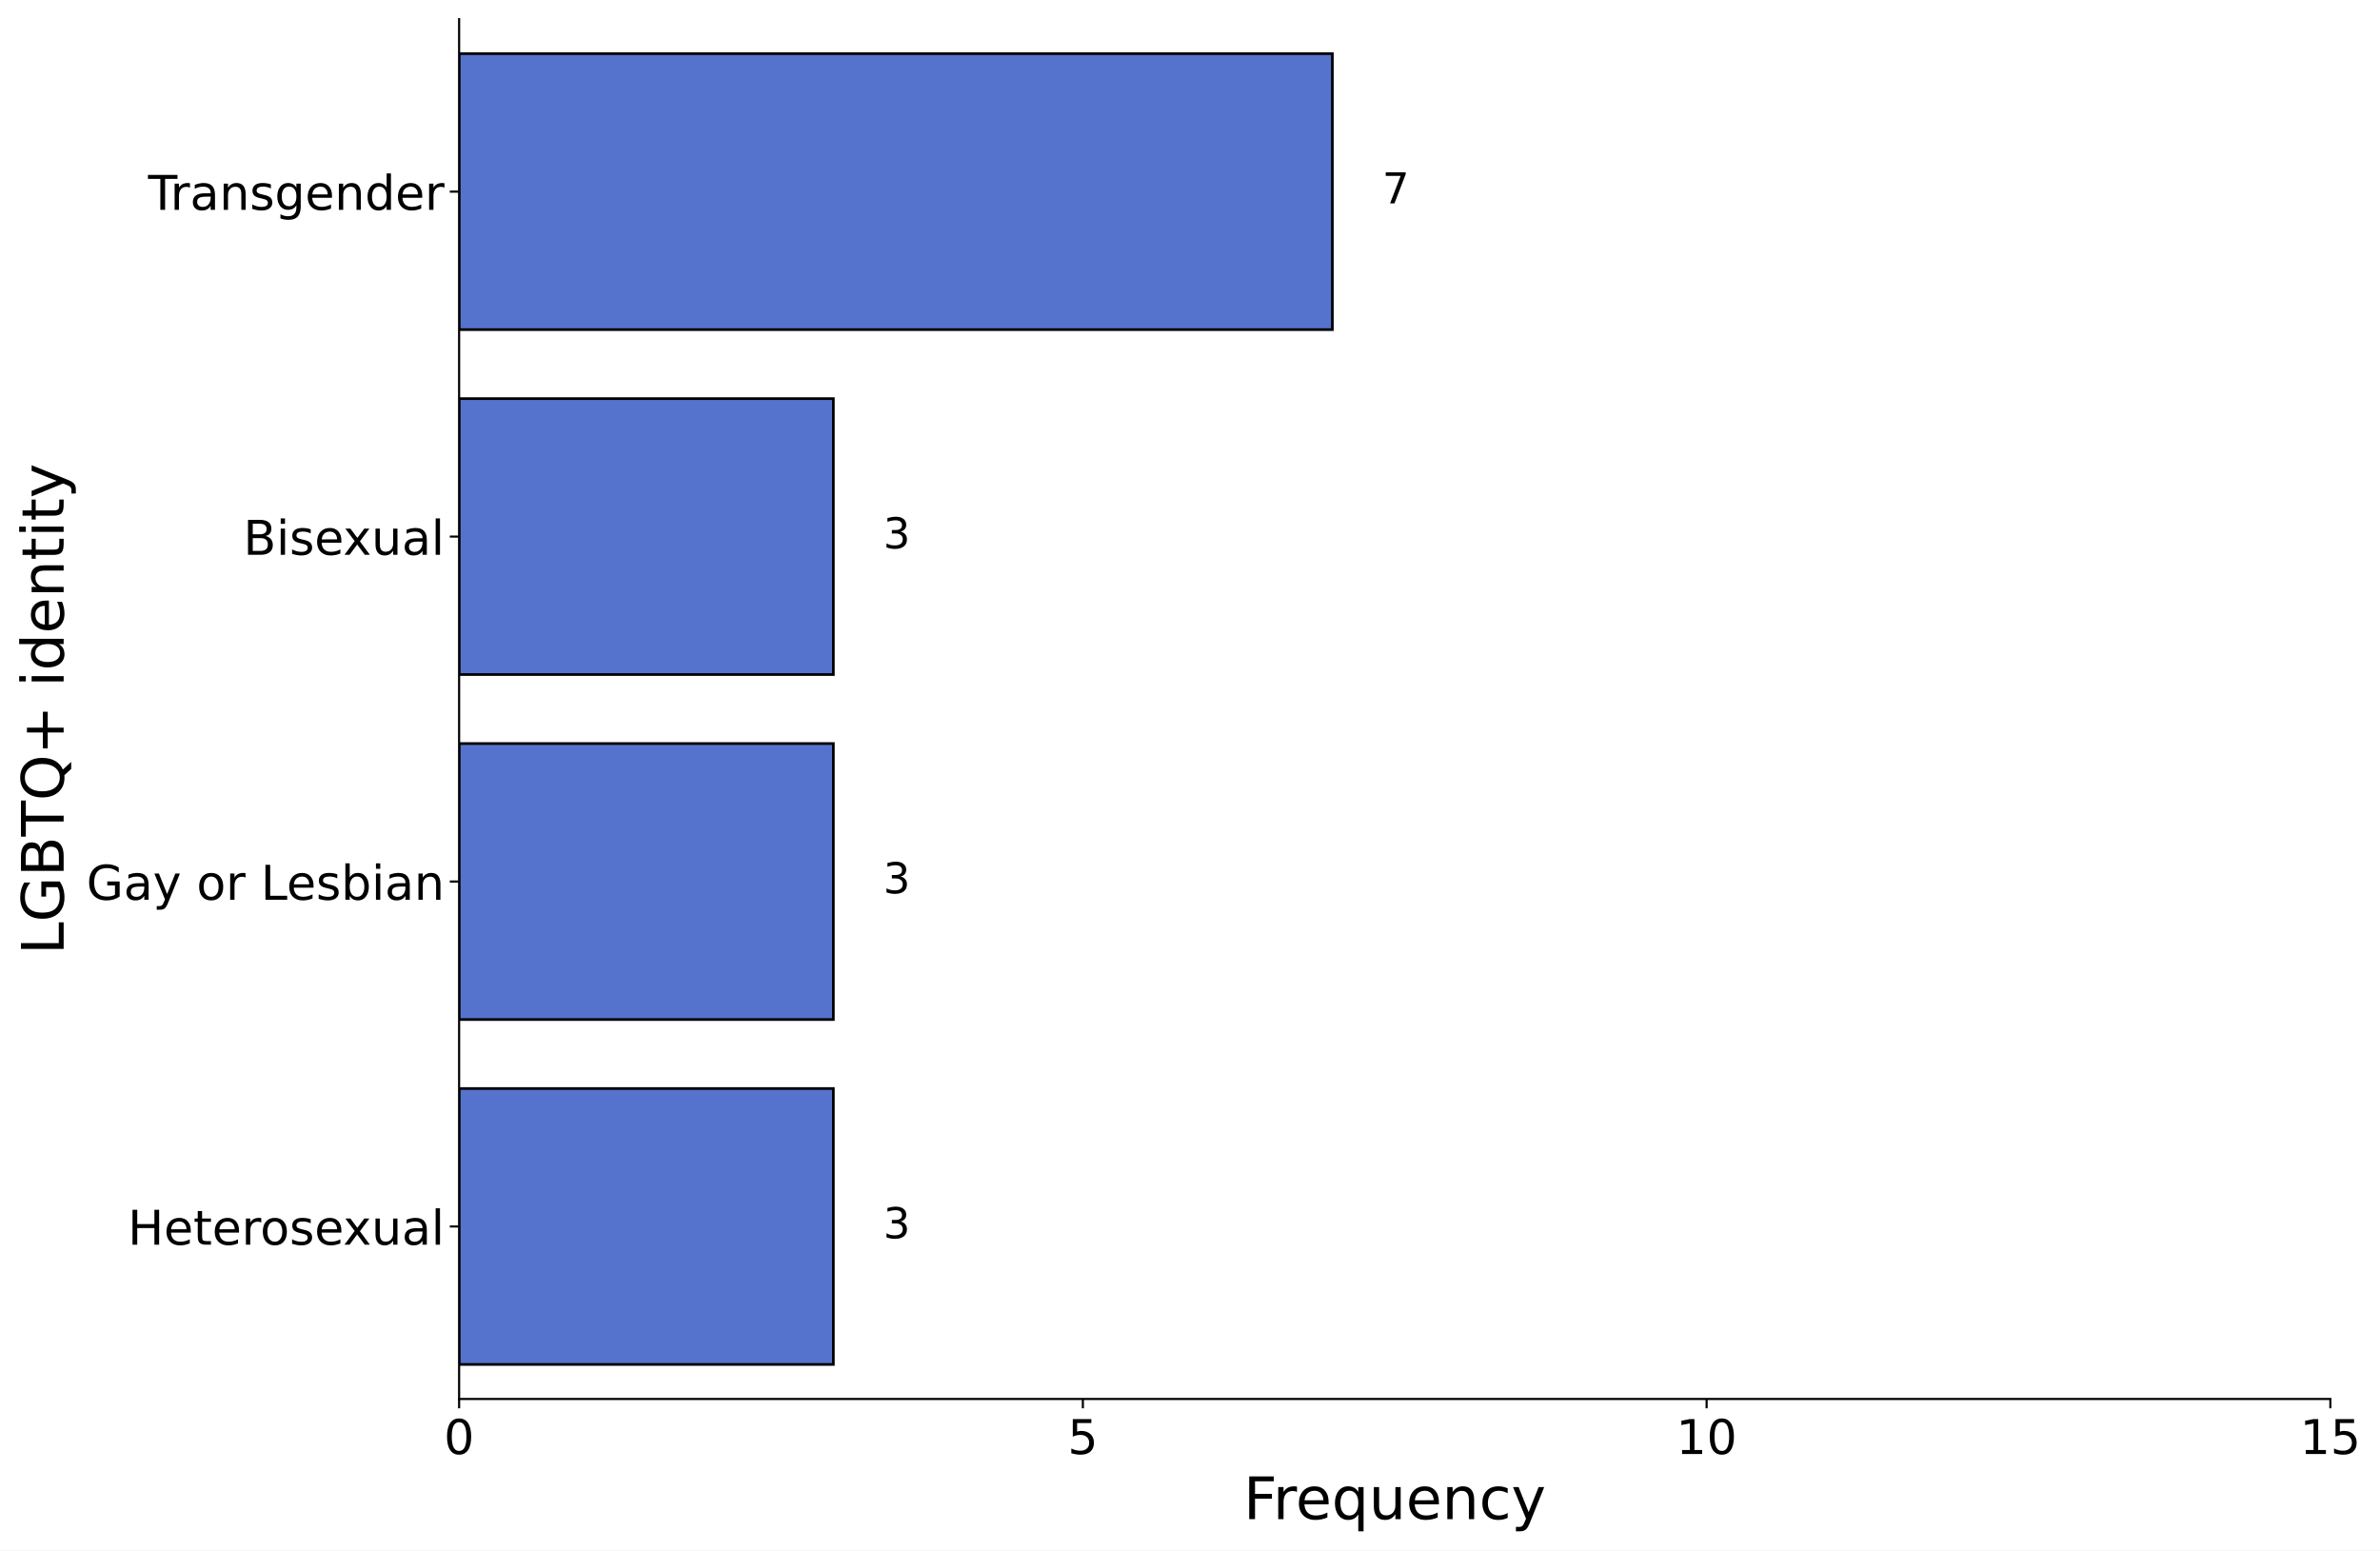
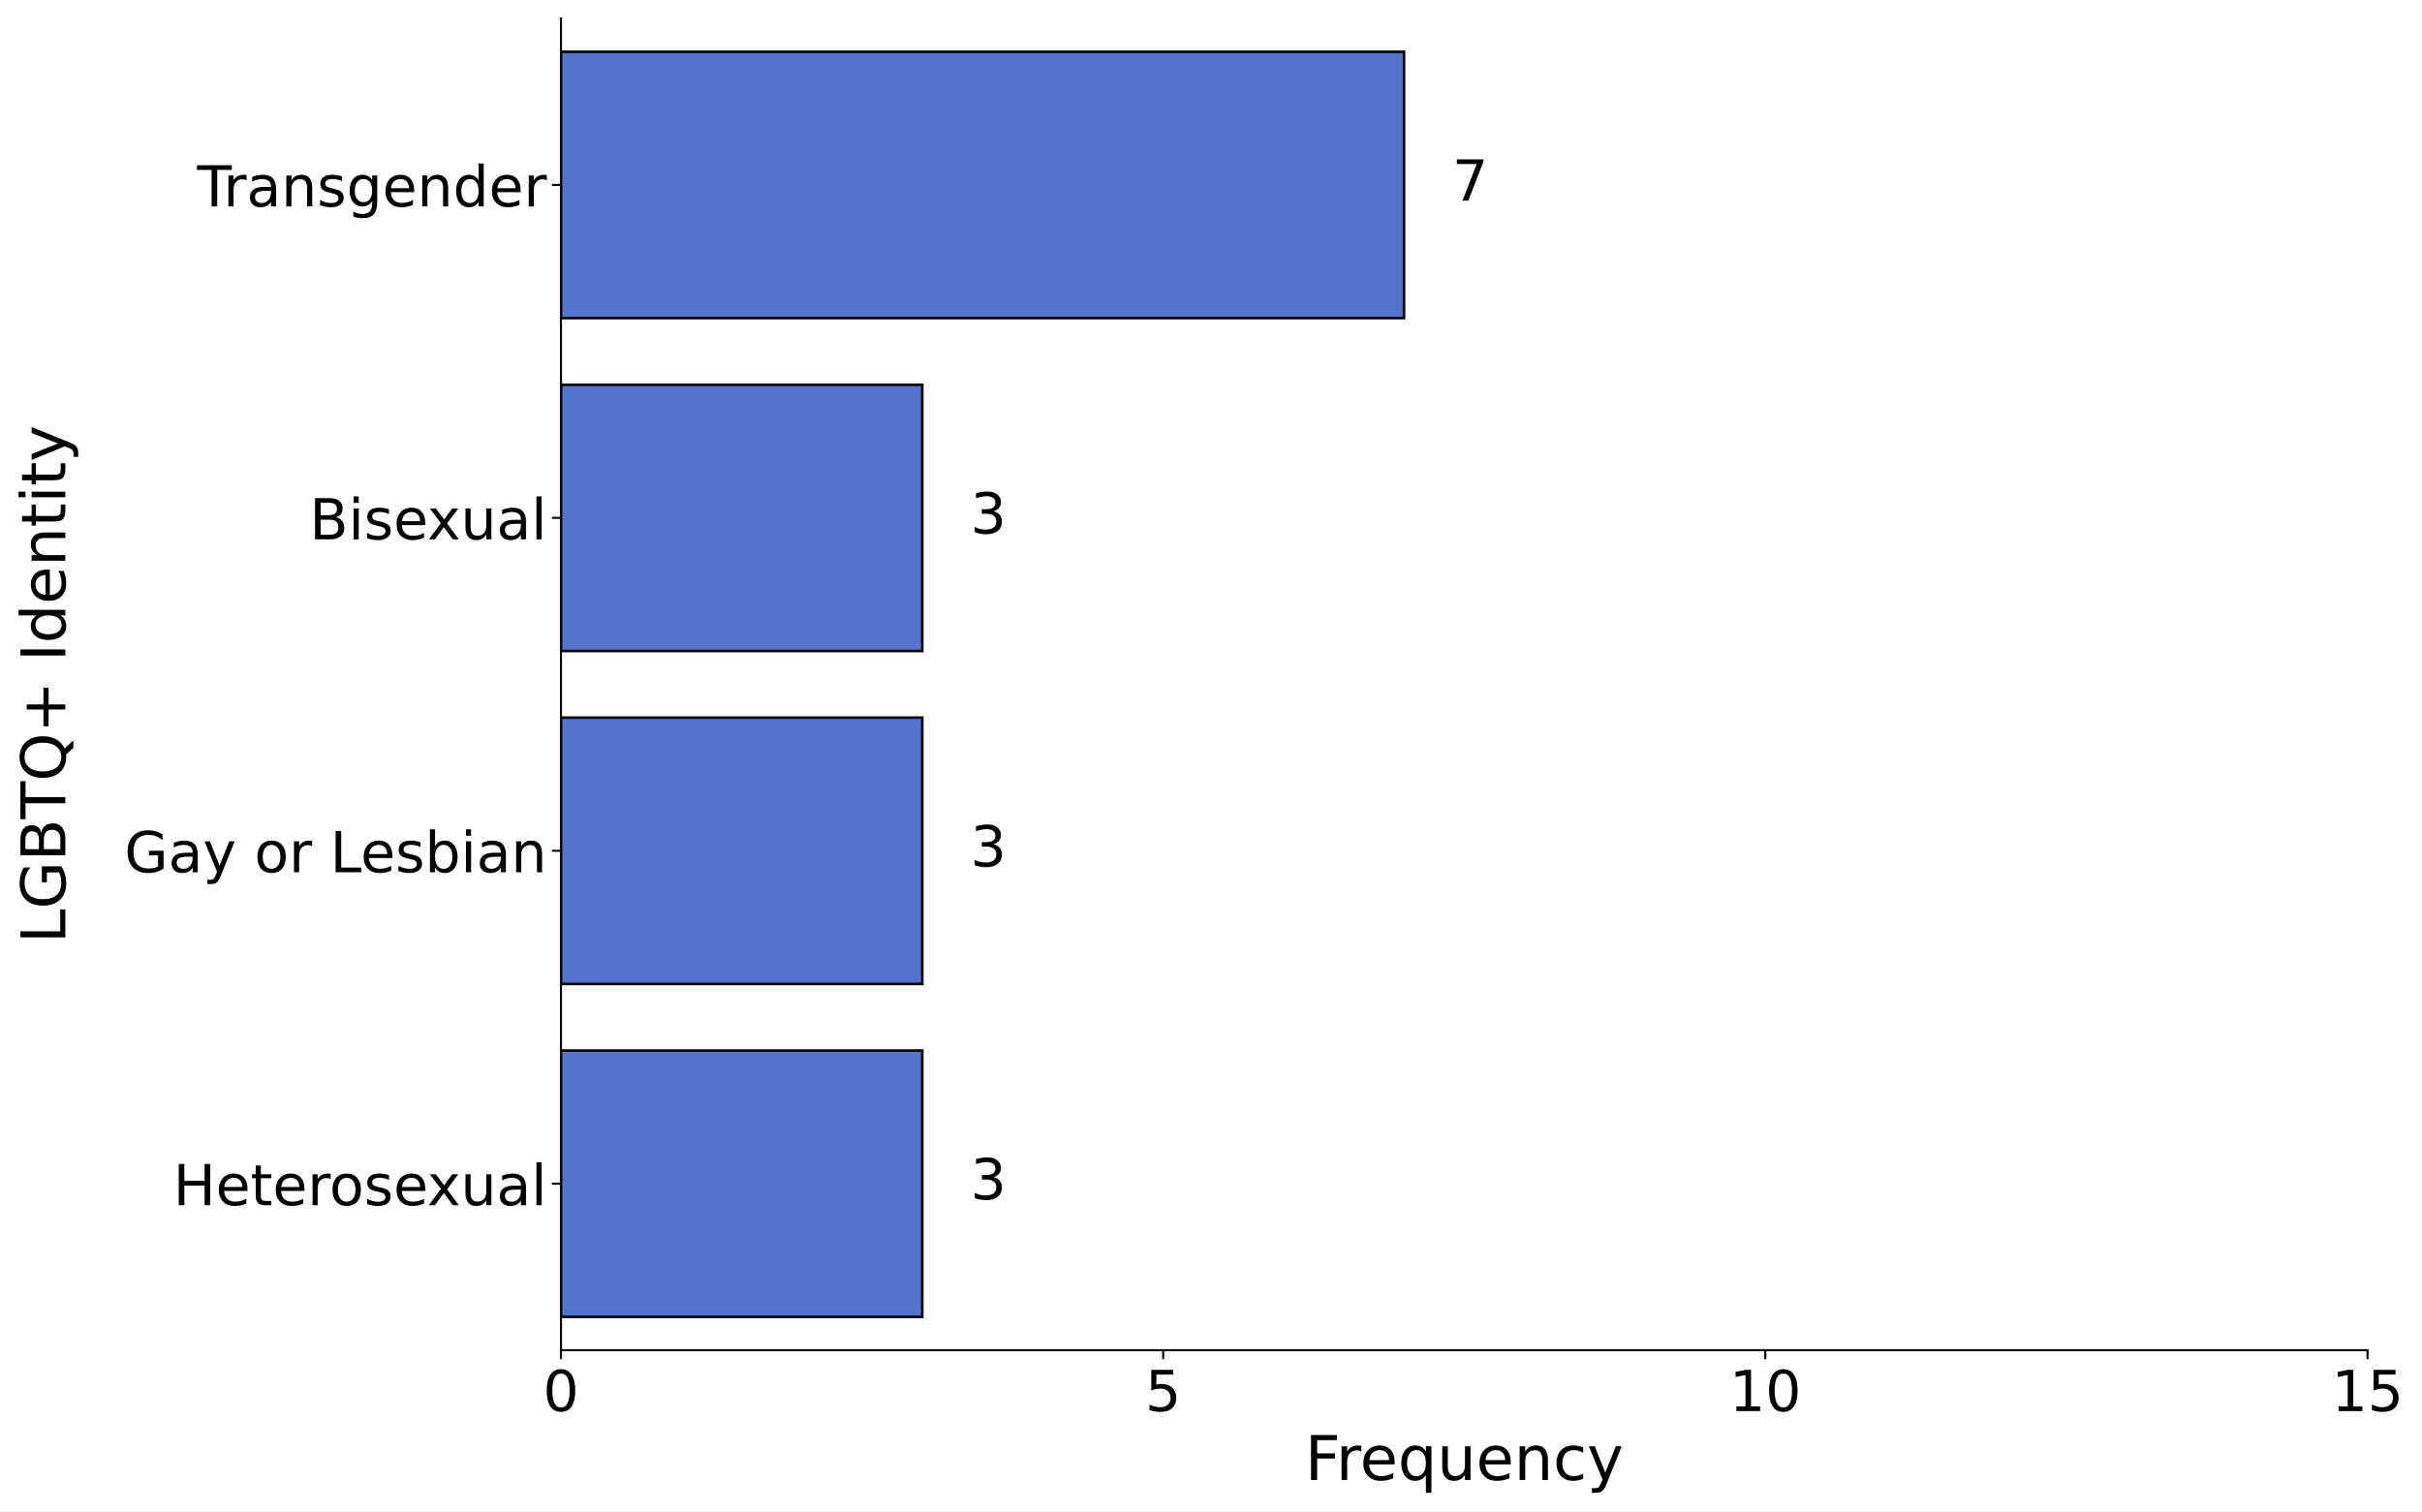
- <svg xmlns="http://www.w3.org/2000/svg" xmlns:xlink="http://www.w3.org/1999/xlink" width="894.287pt" height="582.513pt" viewBox="0 0 894.287 582.513" version="1.1">
+ <svg xmlns="http://www.w3.org/2000/svg" xmlns:xlink="http://www.w3.org/1999/xlink" width="942.66pt" height="588.319pt" viewBox="0 0 942.66 588.319" version="1.1">
  <defs>
    <style type="text/css">*{stroke-linejoin: round; stroke-linecap: butt}</style>
  </defs>
  <g id="figure_1">
    <g id="patch_1">
-       <path d="M -0 582.513  L 894.287 582.513  L 894.287 0  L -0 0  z " style="fill: #ffffff" />
+       <path d="M 0 588.319  L 942.66 588.319  L 942.66 0  L 0 0  z " style="fill: #ffffff" />
    </g>
    <g id="axes_1">
      <g id="patch_2">
-         <path d="M 172.511 525.6  L 875.634 525.6  L 875.634 7.2  L 172.511 7.2  z " style="fill: #ffffff" />
+         <path d="M 218.34 525.6  L 921.463 525.6  L 921.463 7.2  L 218.34 7.2  z " style="fill: #ffffff" />
      </g>
      <g id="patch_3">
-         <path d="M 172.511 20.16  L 500.635 20.16  L 500.635 123.84  L 172.511 123.84  z " clip-path="url(#pad4afabc14)" style="fill: #5573cd; stroke: #000000; stroke-linejoin: miter" />
+         <path d="M 218.34 20.16  L 546.464 20.16  L 546.464 123.84  L 218.34 123.84  z " clip-path="url(#p3e226e5b09)" style="fill: #5573cd; stroke: #000000; stroke-linejoin: miter" />
      </g>
      <g id="patch_4">
-         <path d="M 172.511 149.76  L 313.136 149.76  L 313.136 253.44  L 172.511 253.44  z " clip-path="url(#pad4afabc14)" style="fill: #5573cd; stroke: #000000; stroke-linejoin: miter" />
+         <path d="M 218.34 149.76  L 358.964 149.76  L 358.964 253.44  L 218.34 253.44  z " clip-path="url(#p3e226e5b09)" style="fill: #5573cd; stroke: #000000; stroke-linejoin: miter" />
      </g>
      <g id="patch_5">
-         <path d="M 172.511 279.36  L 313.136 279.36  L 313.136 383.04  L 172.511 383.04  z " clip-path="url(#pad4afabc14)" style="fill: #5573cd; stroke: #000000; stroke-linejoin: miter" />
+         <path d="M 218.34 279.36  L 358.964 279.36  L 358.964 383.04  L 218.34 383.04  z " clip-path="url(#p3e226e5b09)" style="fill: #5573cd; stroke: #000000; stroke-linejoin: miter" />
      </g>
      <g id="patch_6">
-         <path d="M 172.511 408.96  L 313.136 408.96  L 313.136 512.64  L 172.511 512.64  z " clip-path="url(#pad4afabc14)" style="fill: #5573cd; stroke: #000000; stroke-linejoin: miter" />
+         <path d="M 218.34 408.96  L 358.964 408.96  L 358.964 512.64  L 218.34 512.64  z " clip-path="url(#p3e226e5b09)" style="fill: #5573cd; stroke: #000000; stroke-linejoin: miter" />
      </g>
      <g id="matplotlib.axis_1">
        <g id="xtick_1">
          <g id="line2d_1">
            <defs>
-               <path id="m7d63492c14" d="M 0 0  L 0 3.5  " style="stroke: #000000; stroke-width: 0.8" />
+               <path id="m66ac13ff12" d="M 0 0  L 0 3.5  " style="stroke: #000000; stroke-width: 0.8" />
            </defs>
            <g>
-               <use xlink:href="#m7d63492c14" x="172.511" y="525.6" style="stroke: #000000; stroke-width: 0.8" />
+               <use xlink:href="#m66ac13ff12" x="218.34" y="525.6" style="stroke: #000000; stroke-width: 0.8" />
            </g>
          </g>
          <g id="text_1">
-             <g transform="translate(166.7847 546.2772) scale(0.18 -0.18)">
+             <g transform="translate(211.3409 549.3166) scale(0.22 -0.22)">
              <defs>
                <path id="DejaVuSans-30" d="M 2034 4250  Q 1547 4250 1301 3770  Q 1056 3291 1056 2328  Q 1056 1369 1301 889  Q 1547 409 2034 409  Q 2525 409 2770 889  Q 3016 1369 3016 2328  Q 3016 3291 2770 3770  Q 2525 4250 2034 4250  z M 2034 4750  Q 2819 4750 3233 4129  Q 3647 3509 3647 2328  Q 3647 1150 3233 529  Q 2819 -91 2034 -91  Q 1250 -91 836 529  Q 422 1150 422 2328  Q 422 3509 836 4129  Q 1250 4750 2034 4750  z " transform="scale(0.015625)" />
              </defs>
              <use xlink:href="#DejaVuSans-30" />
            </g>
          </g>
        </g>
        <g id="xtick_2">
          <g id="line2d_2">
            <g>
-               <use xlink:href="#m7d63492c14" x="406.885" y="525.6" style="stroke: #000000; stroke-width: 0.8" />
+               <use xlink:href="#m66ac13ff12" x="452.714" y="525.6" style="stroke: #000000; stroke-width: 0.8" />
            </g>
          </g>
          <g id="text_2">
-             <g transform="translate(401.1591 546.2772) scale(0.18 -0.18)">
+             <g transform="translate(445.7153 549.3166) scale(0.22 -0.22)">
              <defs>
                <path id="DejaVuSans-35" d="M 691 4666  L 3169 4666  L 3169 4134  L 1269 4134  L 1269 2991  Q 1406 3038 1543 3061  Q 1681 3084 1819 3084  Q 2600 3084 3056 2656  Q 3513 2228 3513 1497  Q 3513 744 3044 326  Q 2575 -91 1722 -91  Q 1428 -91 1123 -41  Q 819 9 494 109  L 494 744  Q 775 591 1075 516  Q 1375 441 1709 441  Q 2250 441 2565 725  Q 2881 1009 2881 1497  Q 2881 1984 2565 2268  Q 2250 2553 1709 2553  Q 1456 2553 1204 2497  Q 953 2441 691 2322  L 691 4666  z " transform="scale(0.015625)" />
              </defs>
              <use xlink:href="#DejaVuSans-35" />
            </g>
          </g>
        </g>
        <g id="xtick_3">
          <g id="line2d_3">
            <g>
-               <use xlink:href="#m7d63492c14" x="641.26" y="525.6" style="stroke: #000000; stroke-width: 0.8" />
+               <use xlink:href="#m66ac13ff12" x="687.088" y="525.6" style="stroke: #000000; stroke-width: 0.8" />
            </g>
          </g>
          <g id="text_3">
-             <g transform="translate(629.8072 546.2772) scale(0.18 -0.18)">
+             <g transform="translate(673.091 549.3166) scale(0.22 -0.22)">
              <defs>
                <path id="DejaVuSans-31" d="M 794 531  L 1825 531  L 1825 4091  L 703 3866  L 703 4441  L 1819 4666  L 2450 4666  L 2450 531  L 3481 531  L 3481 0  L 794 0  L 794 531  z " transform="scale(0.015625)" />
              </defs>
              <use xlink:href="#DejaVuSans-31" />
              <use xlink:href="#DejaVuSans-30" transform="translate(63.62305 0)" />
            </g>
          </g>
        </g>
        <g id="xtick_4">
          <g id="line2d_4">
            <g>
-               <use xlink:href="#m7d63492c14" x="875.634" y="525.6" style="stroke: #000000; stroke-width: 0.8" />
+               <use xlink:href="#m66ac13ff12" x="921.463" y="525.6" style="stroke: #000000; stroke-width: 0.8" />
            </g>
          </g>
          <g id="text_4">
-             <g transform="translate(864.1816 546.2772) scale(0.18 -0.18)">
+             <g transform="translate(907.4654 549.3166) scale(0.22 -0.22)">
              <use xlink:href="#DejaVuSans-31" />
              <use xlink:href="#DejaVuSans-35" transform="translate(63.62305 0)" />
            </g>
          </g>
        </g>
        <g id="text_5">
-           <g transform="translate(467.2472 570.7372) scale(0.22 -0.22)">
+           <g transform="translate(507.91 576.1281) scale(0.24 -0.24)">
            <defs>
              <path id="DejaVuSans-46" d="M 628 4666  L 3309 4666  L 3309 4134  L 1259 4134  L 1259 2759  L 3109 2759  L 3109 2228  L 1259 2228  L 1259 0  L 628 0  L 628 4666  z " transform="scale(0.015625)" />
              <path id="DejaVuSans-72" d="M 2631 2963  Q 2534 3019 2420 3045  Q 2306 3072 2169 3072  Q 1681 3072 1420 2755  Q 1159 2438 1159 1844  L 1159 0  L 581 0  L 581 3500  L 1159 3500  L 1159 2956  Q 1341 3275 1631 3429  Q 1922 3584 2338 3584  Q 2397 3584 2469 3576  Q 2541 3569 2628 3553  L 2631 2963  z " transform="scale(0.015625)" />
              <path id="DejaVuSans-65" d="M 3597 1894  L 3597 1613  L 953 1613  Q 991 1019 1311 708  Q 1631 397 2203 397  Q 2534 397 2845 478  Q 3156 559 3463 722  L 3463 178  Q 3153 47 2828 -22  Q 2503 -91 2169 -91  Q 1331 -91 842 396  Q 353 884 353 1716  Q 353 2575 817 3079  Q 1281 3584 2069 3584  Q 2775 3584 3186 3129  Q 3597 2675 3597 1894  z M 3022 2063  Q 3016 2534 2758 2815  Q 2500 3097 2075 3097  Q 1594 3097 1305 2825  Q 1016 2553 972 2059  L 3022 2063  z " transform="scale(0.015625)" />
              <path id="DejaVuSans-71" d="M 947 1747  Q 947 1113 1208 752  Q 1469 391 1925 391  Q 2381 391 2643 752  Q 2906 1113 2906 1747  Q 2906 2381 2643 2742  Q 2381 3103 1925 3103  Q 1469 3103 1208 2742  Q 947 2381 947 1747  z M 2906 525  Q 2725 213 2448 61  Q 2172 -91 1784 -91  Q 1150 -91 751 415  Q 353 922 353 1747  Q 353 2572 751 3078  Q 1150 3584 1784 3584  Q 2172 3584 2448 3432  Q 2725 3281 2906 2969  L 2906 3500  L 3481 3500  L 3481 -1331  L 2906 -1331  L 2906 525  z " transform="scale(0.015625)" />
              <path id="DejaVuSans-75" d="M 544 1381  L 544 3500  L 1119 3500  L 1119 1403  Q 1119 906 1312 657  Q 1506 409 1894 409  Q 2359 409 2629 706  Q 2900 1003 2900 1516  L 2900 3500  L 3475 3500  L 3475 0  L 2900 0  L 2900 538  Q 2691 219 2414 64  Q 2138 -91 1772 -91  Q 1169 -91 856 284  Q 544 659 544 1381  z M 1991 3584  L 1991 3584  z " transform="scale(0.015625)" />
              <path id="DejaVuSans-6e" d="M 3513 2113  L 3513 0  L 2938 0  L 2938 2094  Q 2938 2591 2744 2837  Q 2550 3084 2163 3084  Q 1697 3084 1428 2787  Q 1159 2491 1159 1978  L 1159 0  L 581 0  L 581 3500  L 1159 3500  L 1159 2956  Q 1366 3272 1645 3428  Q 1925 3584 2291 3584  Q 2894 3584 3203 3211  Q 3513 2838 3513 2113  z " transform="scale(0.015625)" />
              <path id="DejaVuSans-63" d="M 3122 3366  L 3122 2828  Q 2878 2963 2633 3030  Q 2388 3097 2138 3097  Q 1578 3097 1268 2742  Q 959 2388 959 1747  Q 959 1106 1268 751  Q 1578 397 2138 397  Q 2388 397 2633 464  Q 2878 531 3122 666  L 3122 134  Q 2881 22 2623 -34  Q 2366 -91 2075 -91  Q 1284 -91 818 406  Q 353 903 353 1747  Q 353 2603 823 3093  Q 1294 3584 2113 3584  Q 2378 3584 2631 3529  Q 2884 3475 3122 3366  z " transform="scale(0.015625)" />
              <path id="DejaVuSans-79" d="M 2059 -325  Q 1816 -950 1584 -1140  Q 1353 -1331 966 -1331  L 506 -1331  L 506 -850  L 844 -850  Q 1081 -850 1212 -737  Q 1344 -625 1503 -206  L 1606 56  L 191 3500  L 800 3500  L 1894 763  L 2988 3500  L 3597 3500  L 2059 -325  z " transform="scale(0.015625)" />
            </defs>
            <use xlink:href="#DejaVuSans-46" />
            <use xlink:href="#DejaVuSans-72" transform="translate(50.26953 0)" />
            <use xlink:href="#DejaVuSans-65" transform="translate(89.13281 0)" />
            <use xlink:href="#DejaVuSans-71" transform="translate(150.6562 0)" />
            <use xlink:href="#DejaVuSans-75" transform="translate(214.1328 0)" />
            <use xlink:href="#DejaVuSans-65" transform="translate(277.5117 0)" />
            <use xlink:href="#DejaVuSans-6e" transform="translate(339.0352 0)" />
            <use xlink:href="#DejaVuSans-63" transform="translate(402.4141 0)" />
            <use xlink:href="#DejaVuSans-79" transform="translate(457.3945 0)" />
          </g>
        </g>
      </g>
      <g id="matplotlib.axis_2">
        <g id="ytick_1">
          <g id="line2d_5">
            <defs>
-               <path id="m01d735165c" d="M 0 0  L -3.5 0  " style="stroke: #000000; stroke-width: 0.8" />
+               <path id="mc5f93bba1c" d="M 0 0  L -3.5 0  " style="stroke: #000000; stroke-width: 0.8" />
            </defs>
            <g>
-               <use xlink:href="#m01d735165c" x="172.511" y="72" style="stroke: #000000; stroke-width: 0.8" />
+               <use xlink:href="#mc5f93bba1c" x="218.34" y="72" style="stroke: #000000; stroke-width: 0.8" />
            </g>
          </g>
          <g id="text_6">
-             <g transform="translate(55.64437 78.83859) scale(0.18 -0.18)">
+             <g transform="translate(76.725 80.35828) scale(0.22 -0.22)">
              <defs>
                <path id="DejaVuSans-54" d="M -19 4666  L 3928 4666  L 3928 4134  L 2272 4134  L 2272 0  L 1638 0  L 1638 4134  L -19 4134  L -19 4666  z " transform="scale(0.015625)" />
                <path id="DejaVuSans-61" d="M 2194 1759  Q 1497 1759 1228 1600  Q 959 1441 959 1056  Q 959 750 1161 570  Q 1363 391 1709 391  Q 2188 391 2477 730  Q 2766 1069 2766 1631  L 2766 1759  L 2194 1759  z M 3341 1997  L 3341 0  L 2766 0  L 2766 531  Q 2569 213 2275 61  Q 1981 -91 1556 -91  Q 1019 -91 701 211  Q 384 513 384 1019  Q 384 1609 779 1909  Q 1175 2209 1959 2209  L 2766 2209  L 2766 2266  Q 2766 2663 2505 2880  Q 2244 3097 1772 3097  Q 1472 3097 1187 3025  Q 903 2953 641 2809  L 641 3341  Q 956 3463 1253 3523  Q 1550 3584 1831 3584  Q 2591 3584 2966 3190  Q 3341 2797 3341 1997  z " transform="scale(0.015625)" />
                <path id="DejaVuSans-73" d="M 2834 3397  L 2834 2853  Q 2591 2978 2328 3040  Q 2066 3103 1784 3103  Q 1356 3103 1142 2972  Q 928 2841 928 2578  Q 928 2378 1081 2264  Q 1234 2150 1697 2047  L 1894 2003  Q 2506 1872 2764 1633  Q 3022 1394 3022 966  Q 3022 478 2636 193  Q 2250 -91 1575 -91  Q 1294 -91 989 -36  Q 684 19 347 128  L 347 722  Q 666 556 975 473  Q 1284 391 1588 391  Q 1994 391 2212 530  Q 2431 669 2431 922  Q 2431 1156 2273 1281  Q 2116 1406 1581 1522  L 1381 1569  Q 847 1681 609 1914  Q 372 2147 372 2553  Q 372 3047 722 3315  Q 1072 3584 1716 3584  Q 2034 3584 2315 3537  Q 2597 3491 2834 3397  z " transform="scale(0.015625)" />
                <path id="DejaVuSans-67" d="M 2906 1791  Q 2906 2416 2648 2759  Q 2391 3103 1925 3103  Q 1463 3103 1205 2759  Q 947 2416 947 1791  Q 947 1169 1205 825  Q 1463 481 1925 481  Q 2391 481 2648 825  Q 2906 1169 2906 1791  z M 3481 434  Q 3481 -459 3084 -895  Q 2688 -1331 1869 -1331  Q 1566 -1331 1297 -1286  Q 1028 -1241 775 -1147  L 775 -588  Q 1028 -725 1275 -790  Q 1522 -856 1778 -856  Q 2344 -856 2625 -561  Q 2906 -266 2906 331  L 2906 616  Q 2728 306 2450 153  Q 2172 0 1784 0  Q 1141 0 747 490  Q 353 981 353 1791  Q 353 2603 747 3093  Q 1141 3584 1784 3584  Q 2172 3584 2450 3431  Q 2728 3278 2906 2969  L 2906 3500  L 3481 3500  L 3481 434  z " transform="scale(0.015625)" />
                <path id="DejaVuSans-64" d="M 2906 2969  L 2906 4863  L 3481 4863  L 3481 0  L 2906 0  L 2906 525  Q 2725 213 2448 61  Q 2172 -91 1784 -91  Q 1150 -91 751 415  Q 353 922 353 1747  Q 353 2572 751 3078  Q 1150 3584 1784 3584  Q 2172 3584 2448 3432  Q 2725 3281 2906 2969  z M 947 1747  Q 947 1113 1208 752  Q 1469 391 1925 391  Q 2381 391 2643 752  Q 2906 1113 2906 1747  Q 2906 2381 2643 2742  Q 2381 3103 1925 3103  Q 1469 3103 1208 2742  Q 947 2381 947 1747  z " transform="scale(0.015625)" />
              </defs>
              <use xlink:href="#DejaVuSans-54" />
              <use xlink:href="#DejaVuSans-72" transform="translate(46.33398 0)" />
              <use xlink:href="#DejaVuSans-61" transform="translate(87.44727 0)" />
              <use xlink:href="#DejaVuSans-6e" transform="translate(148.7266 0)" />
              <use xlink:href="#DejaVuSans-73" transform="translate(212.1055 0)" />
              <use xlink:href="#DejaVuSans-67" transform="translate(264.2051 0)" />
              <use xlink:href="#DejaVuSans-65" transform="translate(327.6816 0)" />
              <use xlink:href="#DejaVuSans-6e" transform="translate(389.2051 0)" />
              <use xlink:href="#DejaVuSans-64" transform="translate(452.584 0)" />
              <use xlink:href="#DejaVuSans-65" transform="translate(516.0605 0)" />
              <use xlink:href="#DejaVuSans-72" transform="translate(577.584 0)" />
            </g>
          </g>
        </g>
        <g id="ytick_2">
          <g id="line2d_6">
            <g>
-               <use xlink:href="#m01d735165c" x="172.511" y="201.6" style="stroke: #000000; stroke-width: 0.8" />
+               <use xlink:href="#mc5f93bba1c" x="218.34" y="201.6" style="stroke: #000000; stroke-width: 0.8" />
            </g>
          </g>
          <g id="text_7">
-             <g transform="translate(91.43063 208.4386) scale(0.18 -0.18)">
+             <g transform="translate(120.4638 209.9583) scale(0.22 -0.22)">
              <defs>
                <path id="DejaVuSans-42" d="M 1259 2228  L 1259 519  L 2272 519  Q 2781 519 3026 730  Q 3272 941 3272 1375  Q 3272 1813 3026 2020  Q 2781 2228 2272 2228  L 1259 2228  z M 1259 4147  L 1259 2741  L 2194 2741  Q 2656 2741 2882 2914  Q 3109 3088 3109 3444  Q 3109 3797 2882 3972  Q 2656 4147 2194 4147  L 1259 4147  z M 628 4666  L 2241 4666  Q 2963 4666 3353 4366  Q 3744 4066 3744 3513  Q 3744 3084 3544 2831  Q 3344 2578 2956 2516  Q 3422 2416 3680 2098  Q 3938 1781 3938 1306  Q 3938 681 3513 340  Q 3088 0 2303 0  L 628 0  L 628 4666  z " transform="scale(0.015625)" />
                <path id="DejaVuSans-69" d="M 603 3500  L 1178 3500  L 1178 0  L 603 0  L 603 3500  z M 603 4863  L 1178 4863  L 1178 4134  L 603 4134  L 603 4863  z " transform="scale(0.015625)" />
                <path id="DejaVuSans-78" d="M 3513 3500  L 2247 1797  L 3578 0  L 2900 0  L 1881 1375  L 863 0  L 184 0  L 1544 1831  L 300 3500  L 978 3500  L 1906 2253  L 2834 3500  L 3513 3500  z " transform="scale(0.015625)" />
                <path id="DejaVuSans-6c" d="M 603 4863  L 1178 4863  L 1178 0  L 603 0  L 603 4863  z " transform="scale(0.015625)" />
              </defs>
              <use xlink:href="#DejaVuSans-42" />
              <use xlink:href="#DejaVuSans-69" transform="translate(68.60352 0)" />
              <use xlink:href="#DejaVuSans-73" transform="translate(96.38672 0)" />
              <use xlink:href="#DejaVuSans-65" transform="translate(148.4863 0)" />
              <use xlink:href="#DejaVuSans-78" transform="translate(208.2598 0)" />
              <use xlink:href="#DejaVuSans-75" transform="translate(267.4395 0)" />
              <use xlink:href="#DejaVuSans-61" transform="translate(330.8184 0)" />
              <use xlink:href="#DejaVuSans-6c" transform="translate(392.0977 0)" />
            </g>
          </g>
        </g>
        <g id="ytick_3">
          <g id="line2d_7">
            <g>
-               <use xlink:href="#m01d735165c" x="172.511" y="331.2" style="stroke: #000000; stroke-width: 0.8" />
+               <use xlink:href="#mc5f93bba1c" x="218.34" y="331.2" style="stroke: #000000; stroke-width: 0.8" />
            </g>
          </g>
          <g id="text_8">
-             <g transform="translate(32.49188 338.0386) scale(0.18 -0.18)">
+             <g transform="translate(48.4275 339.5583) scale(0.22 -0.22)">
              <defs>
                <path id="DejaVuSans-47" d="M 3809 666  L 3809 1919  L 2778 1919  L 2778 2438  L 4434 2438  L 4434 434  Q 4069 175 3628 42  Q 3188 -91 2688 -91  Q 1594 -91 976 548  Q 359 1188 359 2328  Q 359 3472 976 4111  Q 1594 4750 2688 4750  Q 3144 4750 3555 4637  Q 3966 4525 4313 4306  L 4313 3634  Q 3963 3931 3569 4081  Q 3175 4231 2741 4231  Q 1884 4231 1454 3753  Q 1025 3275 1025 2328  Q 1025 1384 1454 906  Q 1884 428 2741 428  Q 3075 428 3337 486  Q 3600 544 3809 666  z " transform="scale(0.015625)" />
                <path id="DejaVuSans-20" transform="scale(0.015625)" />
                <path id="DejaVuSans-6f" d="M 1959 3097  Q 1497 3097 1228 2736  Q 959 2375 959 1747  Q 959 1119 1226 758  Q 1494 397 1959 397  Q 2419 397 2687 759  Q 2956 1122 2956 1747  Q 2956 2369 2687 2733  Q 2419 3097 1959 3097  z M 1959 3584  Q 2709 3584 3137 3096  Q 3566 2609 3566 1747  Q 3566 888 3137 398  Q 2709 -91 1959 -91  Q 1206 -91 779 398  Q 353 888 353 1747  Q 353 2609 779 3096  Q 1206 3584 1959 3584  z " transform="scale(0.015625)" />
                <path id="DejaVuSans-4c" d="M 628 4666  L 1259 4666  L 1259 531  L 3531 531  L 3531 0  L 628 0  L 628 4666  z " transform="scale(0.015625)" />
                <path id="DejaVuSans-62" d="M 3116 1747  Q 3116 2381 2855 2742  Q 2594 3103 2138 3103  Q 1681 3103 1420 2742  Q 1159 2381 1159 1747  Q 1159 1113 1420 752  Q 1681 391 2138 391  Q 2594 391 2855 752  Q 3116 1113 3116 1747  z M 1159 2969  Q 1341 3281 1617 3432  Q 1894 3584 2278 3584  Q 2916 3584 3314 3078  Q 3713 2572 3713 1747  Q 3713 922 3314 415  Q 2916 -91 2278 -91  Q 1894 -91 1617 61  Q 1341 213 1159 525  L 1159 0  L 581 0  L 581 4863  L 1159 4863  L 1159 2969  z " transform="scale(0.015625)" />
              </defs>
              <use xlink:href="#DejaVuSans-47" />
              <use xlink:href="#DejaVuSans-61" transform="translate(77.49023 0)" />
              <use xlink:href="#DejaVuSans-79" transform="translate(138.7695 0)" />
              <use xlink:href="#DejaVuSans-20" transform="translate(197.9492 0)" />
              <use xlink:href="#DejaVuSans-6f" transform="translate(229.7363 0)" />
              <use xlink:href="#DejaVuSans-72" transform="translate(290.918 0)" />
              <use xlink:href="#DejaVuSans-20" transform="translate(332.0312 0)" />
              <use xlink:href="#DejaVuSans-4c" transform="translate(363.8184 0)" />
              <use xlink:href="#DejaVuSans-65" transform="translate(417.7812 0)" />
              <use xlink:href="#DejaVuSans-73" transform="translate(479.3047 0)" />
              <use xlink:href="#DejaVuSans-62" transform="translate(531.4043 0)" />
              <use xlink:href="#DejaVuSans-69" transform="translate(594.8809 0)" />
              <use xlink:href="#DejaVuSans-61" transform="translate(622.6641 0)" />
              <use xlink:href="#DejaVuSans-6e" transform="translate(683.9434 0)" />
            </g>
          </g>
        </g>
        <g id="ytick_4">
          <g id="line2d_8">
            <g>
-               <use xlink:href="#m01d735165c" x="172.511" y="460.8" style="stroke: #000000; stroke-width: 0.8" />
+               <use xlink:href="#mc5f93bba1c" x="218.34" y="460.8" style="stroke: #000000; stroke-width: 0.8" />
            </g>
          </g>
          <g id="text_9">
-             <g transform="translate(48.02813 467.6386) scale(0.18 -0.18)">
+             <g transform="translate(67.41625 469.1583) scale(0.22 -0.22)">
              <defs>
                <path id="DejaVuSans-48" d="M 628 4666  L 1259 4666  L 1259 2753  L 3553 2753  L 3553 4666  L 4184 4666  L 4184 0  L 3553 0  L 3553 2222  L 1259 2222  L 1259 0  L 628 0  L 628 4666  z " transform="scale(0.015625)" />
                <path id="DejaVuSans-74" d="M 1172 4494  L 1172 3500  L 2356 3500  L 2356 3053  L 1172 3053  L 1172 1153  Q 1172 725 1289 603  Q 1406 481 1766 481  L 2356 481  L 2356 0  L 1766 0  Q 1100 0 847 248  Q 594 497 594 1153  L 594 3053  L 172 3053  L 172 3500  L 594 3500  L 594 4494  L 1172 4494  z " transform="scale(0.015625)" />
              </defs>
              <use xlink:href="#DejaVuSans-48" />
              <use xlink:href="#DejaVuSans-65" transform="translate(75.19531 0)" />
              <use xlink:href="#DejaVuSans-74" transform="translate(136.7188 0)" />
              <use xlink:href="#DejaVuSans-65" transform="translate(175.9277 0)" />
              <use xlink:href="#DejaVuSans-72" transform="translate(237.4512 0)" />
              <use xlink:href="#DejaVuSans-6f" transform="translate(276.3145 0)" />
              <use xlink:href="#DejaVuSans-73" transform="translate(337.4961 0)" />
              <use xlink:href="#DejaVuSans-65" transform="translate(389.5957 0)" />
              <use xlink:href="#DejaVuSans-78" transform="translate(449.3691 0)" />
              <use xlink:href="#DejaVuSans-75" transform="translate(508.5488 0)" />
              <use xlink:href="#DejaVuSans-61" transform="translate(571.9277 0)" />
              <use xlink:href="#DejaVuSans-6c" transform="translate(633.207 0)" />
            </g>
          </g>
        </g>
        <g id="text_10">
-           <g transform="translate(23.91656 358.6608) rotate(-90) scale(0.22 -0.22)">
+           <g transform="translate(25.43625 367.2544) rotate(-90) scale(0.24 -0.24)">
            <defs>
              <path id="DejaVuSans-51" d="M 2522 4238  Q 1834 4238 1429 3725  Q 1025 3213 1025 2328  Q 1025 1447 1429 934  Q 1834 422 2522 422  Q 3209 422 3611 934  Q 4013 1447 4013 2328  Q 4013 3213 3611 3725  Q 3209 4238 2522 4238  z M 3406 84  L 4238 -825  L 3475 -825  L 2784 -78  Q 2681 -84 2626 -87  Q 2572 -91 2522 -91  Q 1538 -91 948 567  Q 359 1225 359 2328  Q 359 3434 948 4092  Q 1538 4750 2522 4750  Q 3503 4750 4090 4092  Q 4678 3434 4678 2328  Q 4678 1516 4351 937  Q 4025 359 3406 84  z " transform="scale(0.015625)" />
              <path id="DejaVuSans-2b" d="M 2944 4013  L 2944 2272  L 4684 2272  L 4684 1741  L 2944 1741  L 2944 0  L 2419 0  L 2419 1741  L 678 1741  L 678 2272  L 2419 2272  L 2419 4013  L 2944 4013  z " transform="scale(0.015625)" />
+               <path id="DejaVuSans-49" d="M 628 4666  L 1259 4666  L 1259 0  L 628 0  L 628 4666  z " transform="scale(0.015625)" />
            </defs>
            <use xlink:href="#DejaVuSans-4c" />
            <use xlink:href="#DejaVuSans-47" transform="translate(55.71289 0)" />
            <use xlink:href="#DejaVuSans-42" transform="translate(133.2031 0)" />
            <use xlink:href="#DejaVuSans-54" transform="translate(201.8066 0)" />
            <use xlink:href="#DejaVuSans-51" transform="translate(262.8906 0)" />
            <use xlink:href="#DejaVuSans-2b" transform="translate(341.6016 0)" />
            <use xlink:href="#DejaVuSans-20" transform="translate(425.3906 0)" />
-             <use xlink:href="#DejaVuSans-69" transform="translate(457.1777 0)" />
-             <use xlink:href="#DejaVuSans-64" transform="translate(484.9609 0)" />
-             <use xlink:href="#DejaVuSans-65" transform="translate(548.4375 0)" />
-             <use xlink:href="#DejaVuSans-6e" transform="translate(609.9609 0)" />
-             <use xlink:href="#DejaVuSans-74" transform="translate(673.3398 0)" />
-             <use xlink:href="#DejaVuSans-69" transform="translate(712.5488 0)" />
-             <use xlink:href="#DejaVuSans-74" transform="translate(740.332 0)" />
-             <use xlink:href="#DejaVuSans-79" transform="translate(779.541 0)" />
+             <use xlink:href="#DejaVuSans-49" transform="translate(457.1777 0)" />
+             <use xlink:href="#DejaVuSans-64" transform="translate(486.6699 0)" />
+             <use xlink:href="#DejaVuSans-65" transform="translate(550.1465 0)" />
+             <use xlink:href="#DejaVuSans-6e" transform="translate(611.6699 0)" />
+             <use xlink:href="#DejaVuSans-74" transform="translate(675.0488 0)" />
+             <use xlink:href="#DejaVuSans-69" transform="translate(714.2578 0)" />
+             <use xlink:href="#DejaVuSans-74" transform="translate(742.041 0)" />
+             <use xlink:href="#DejaVuSans-79" transform="translate(781.25 0)" />
          </g>
        </g>
      </g>
      <g id="line2d_9">
-         <path clip-path="url(#pad4afabc14)" style="fill: none; stroke: #424242; stroke-width: 2.25; stroke-linecap: square" />
+         <path clip-path="url(#p3e226e5b09)" style="fill: none; stroke: #424242; stroke-width: 2.25; stroke-linecap: square" />
      </g>
      <g id="line2d_10">
-         <path clip-path="url(#pad4afabc14)" style="fill: none; stroke: #424242; stroke-width: 2.25; stroke-linecap: square" />
+         <path clip-path="url(#p3e226e5b09)" style="fill: none; stroke: #424242; stroke-width: 2.25; stroke-linecap: square" />
      </g>
      <g id="line2d_11">
-         <path clip-path="url(#pad4afabc14)" style="fill: none; stroke: #424242; stroke-width: 2.25; stroke-linecap: square" />
+         <path clip-path="url(#p3e226e5b09)" style="fill: none; stroke: #424242; stroke-width: 2.25; stroke-linecap: square" />
      </g>
      <g id="line2d_12">
-         <path clip-path="url(#pad4afabc14)" style="fill: none; stroke: #424242; stroke-width: 2.25; stroke-linecap: square" />
+         <path clip-path="url(#p3e226e5b09)" style="fill: none; stroke: #424242; stroke-width: 2.25; stroke-linecap: square" />
      </g>
      <g id="patch_7">
-         <path d="M 172.511 525.6  L 172.511 7.2  " style="fill: none; stroke: #000000; stroke-width: 0.8; stroke-linejoin: miter; stroke-linecap: square" />
+         <path d="M 218.34 525.6  L 218.34 7.2  " style="fill: none; stroke: #000000; stroke-width: 0.8; stroke-linejoin: miter; stroke-linecap: square" />
      </g>
      <g id="patch_8">
-         <path d="M 172.511 525.6  L 875.634 525.6  " style="fill: none; stroke: #000000; stroke-width: 0.8; stroke-linejoin: miter; stroke-linecap: square" />
+         <path d="M 218.34 525.6  L 921.463 525.6  " style="fill: none; stroke: #000000; stroke-width: 0.8; stroke-linejoin: miter; stroke-linecap: square" />
      </g>
      <g id="text_11">
-         <g transform="translate(519.385 76.415) scale(0.16 -0.16)">
+         <g transform="translate(565.2138 78.07063) scale(0.22 -0.22)">
          <defs>
            <path id="DejaVuSans-37" d="M 525 4666  L 3525 4666  L 3525 4397  L 1831 0  L 1172 0  L 2766 4134  L 525 4134  L 525 4666  z " transform="scale(0.015625)" />
          </defs>
          <use xlink:href="#DejaVuSans-37" />
        </g>
      </g>
      <g id="text_12">
-         <g transform="translate(331.8855 206.015) scale(0.16 -0.16)">
+         <g transform="translate(377.7143 207.6706) scale(0.22 -0.22)">
          <defs>
            <path id="DejaVuSans-33" d="M 2597 2516  Q 3050 2419 3304 2112  Q 3559 1806 3559 1356  Q 3559 666 3084 287  Q 2609 -91 1734 -91  Q 1441 -91 1130 -33  Q 819 25 488 141  L 488 750  Q 750 597 1062 519  Q 1375 441 1716 441  Q 2309 441 2620 675  Q 2931 909 2931 1356  Q 2931 1769 2642 2001  Q 2353 2234 1838 2234  L 1294 2234  L 1294 2753  L 1863 2753  Q 2328 2753 2575 2939  Q 2822 3125 2822 3475  Q 2822 3834 2567 4026  Q 2313 4219 1838 4219  Q 1578 4219 1281 4162  Q 984 4106 628 3988  L 628 4550  Q 988 4650 1302 4700  Q 1616 4750 1894 4750  Q 2613 4750 3031 4423  Q 3450 4097 3450 3541  Q 3450 3153 3228 2886  Q 3006 2619 2597 2516  z " transform="scale(0.015625)" />
          </defs>
          <use xlink:href="#DejaVuSans-33" />
        </g>
      </g>
      <g id="text_13">
-         <g transform="translate(331.8855 335.615) scale(0.16 -0.16)">
+         <g transform="translate(377.7143 337.2706) scale(0.22 -0.22)">
          <use xlink:href="#DejaVuSans-33" />
        </g>
      </g>
      <g id="text_14">
-         <g transform="translate(331.8855 465.215) scale(0.16 -0.16)">
+         <g transform="translate(377.7143 466.8706) scale(0.22 -0.22)">
          <use xlink:href="#DejaVuSans-33" />
        </g>
      </g>
    </g>
  </g>
  <defs>
-     <clipPath id="pad4afabc14">
-       <rect x="172.511" y="7.2" width="703.123" height="518.4" />
+     <clipPath id="p3e226e5b09">
+       <rect x="218.34" y="7.2" width="703.123" height="518.4" />
    </clipPath>
  </defs>
</svg>
